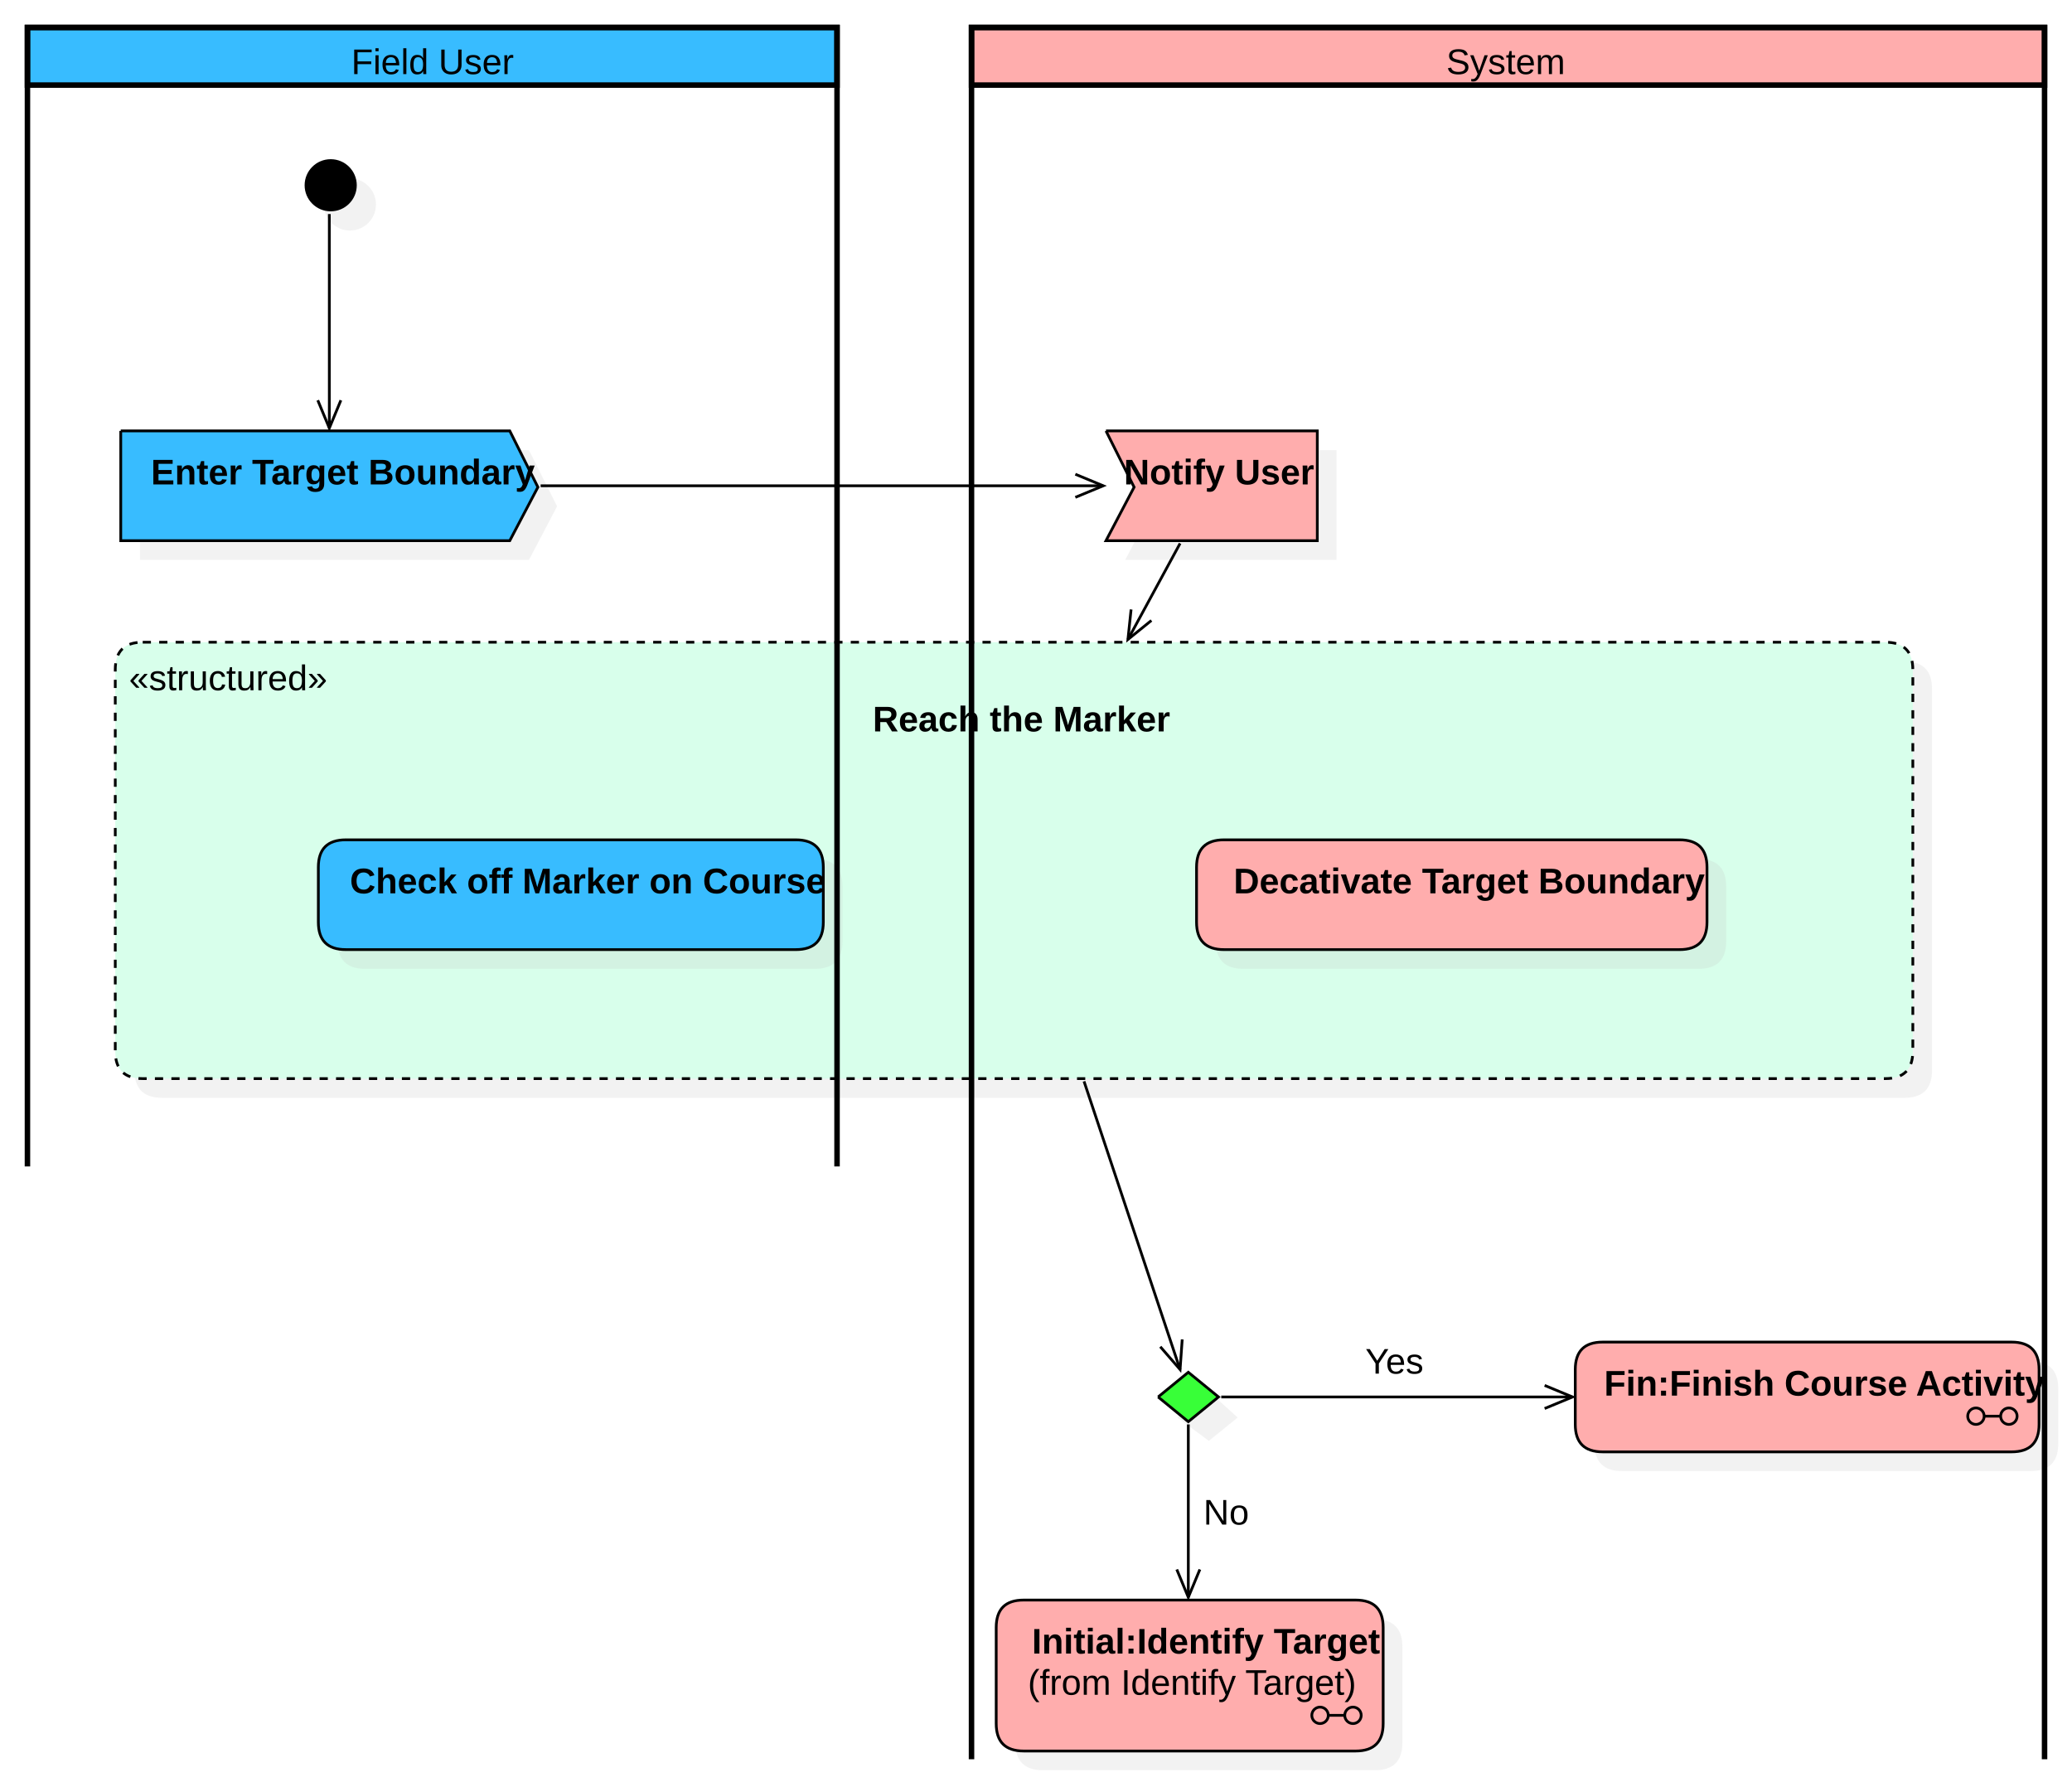
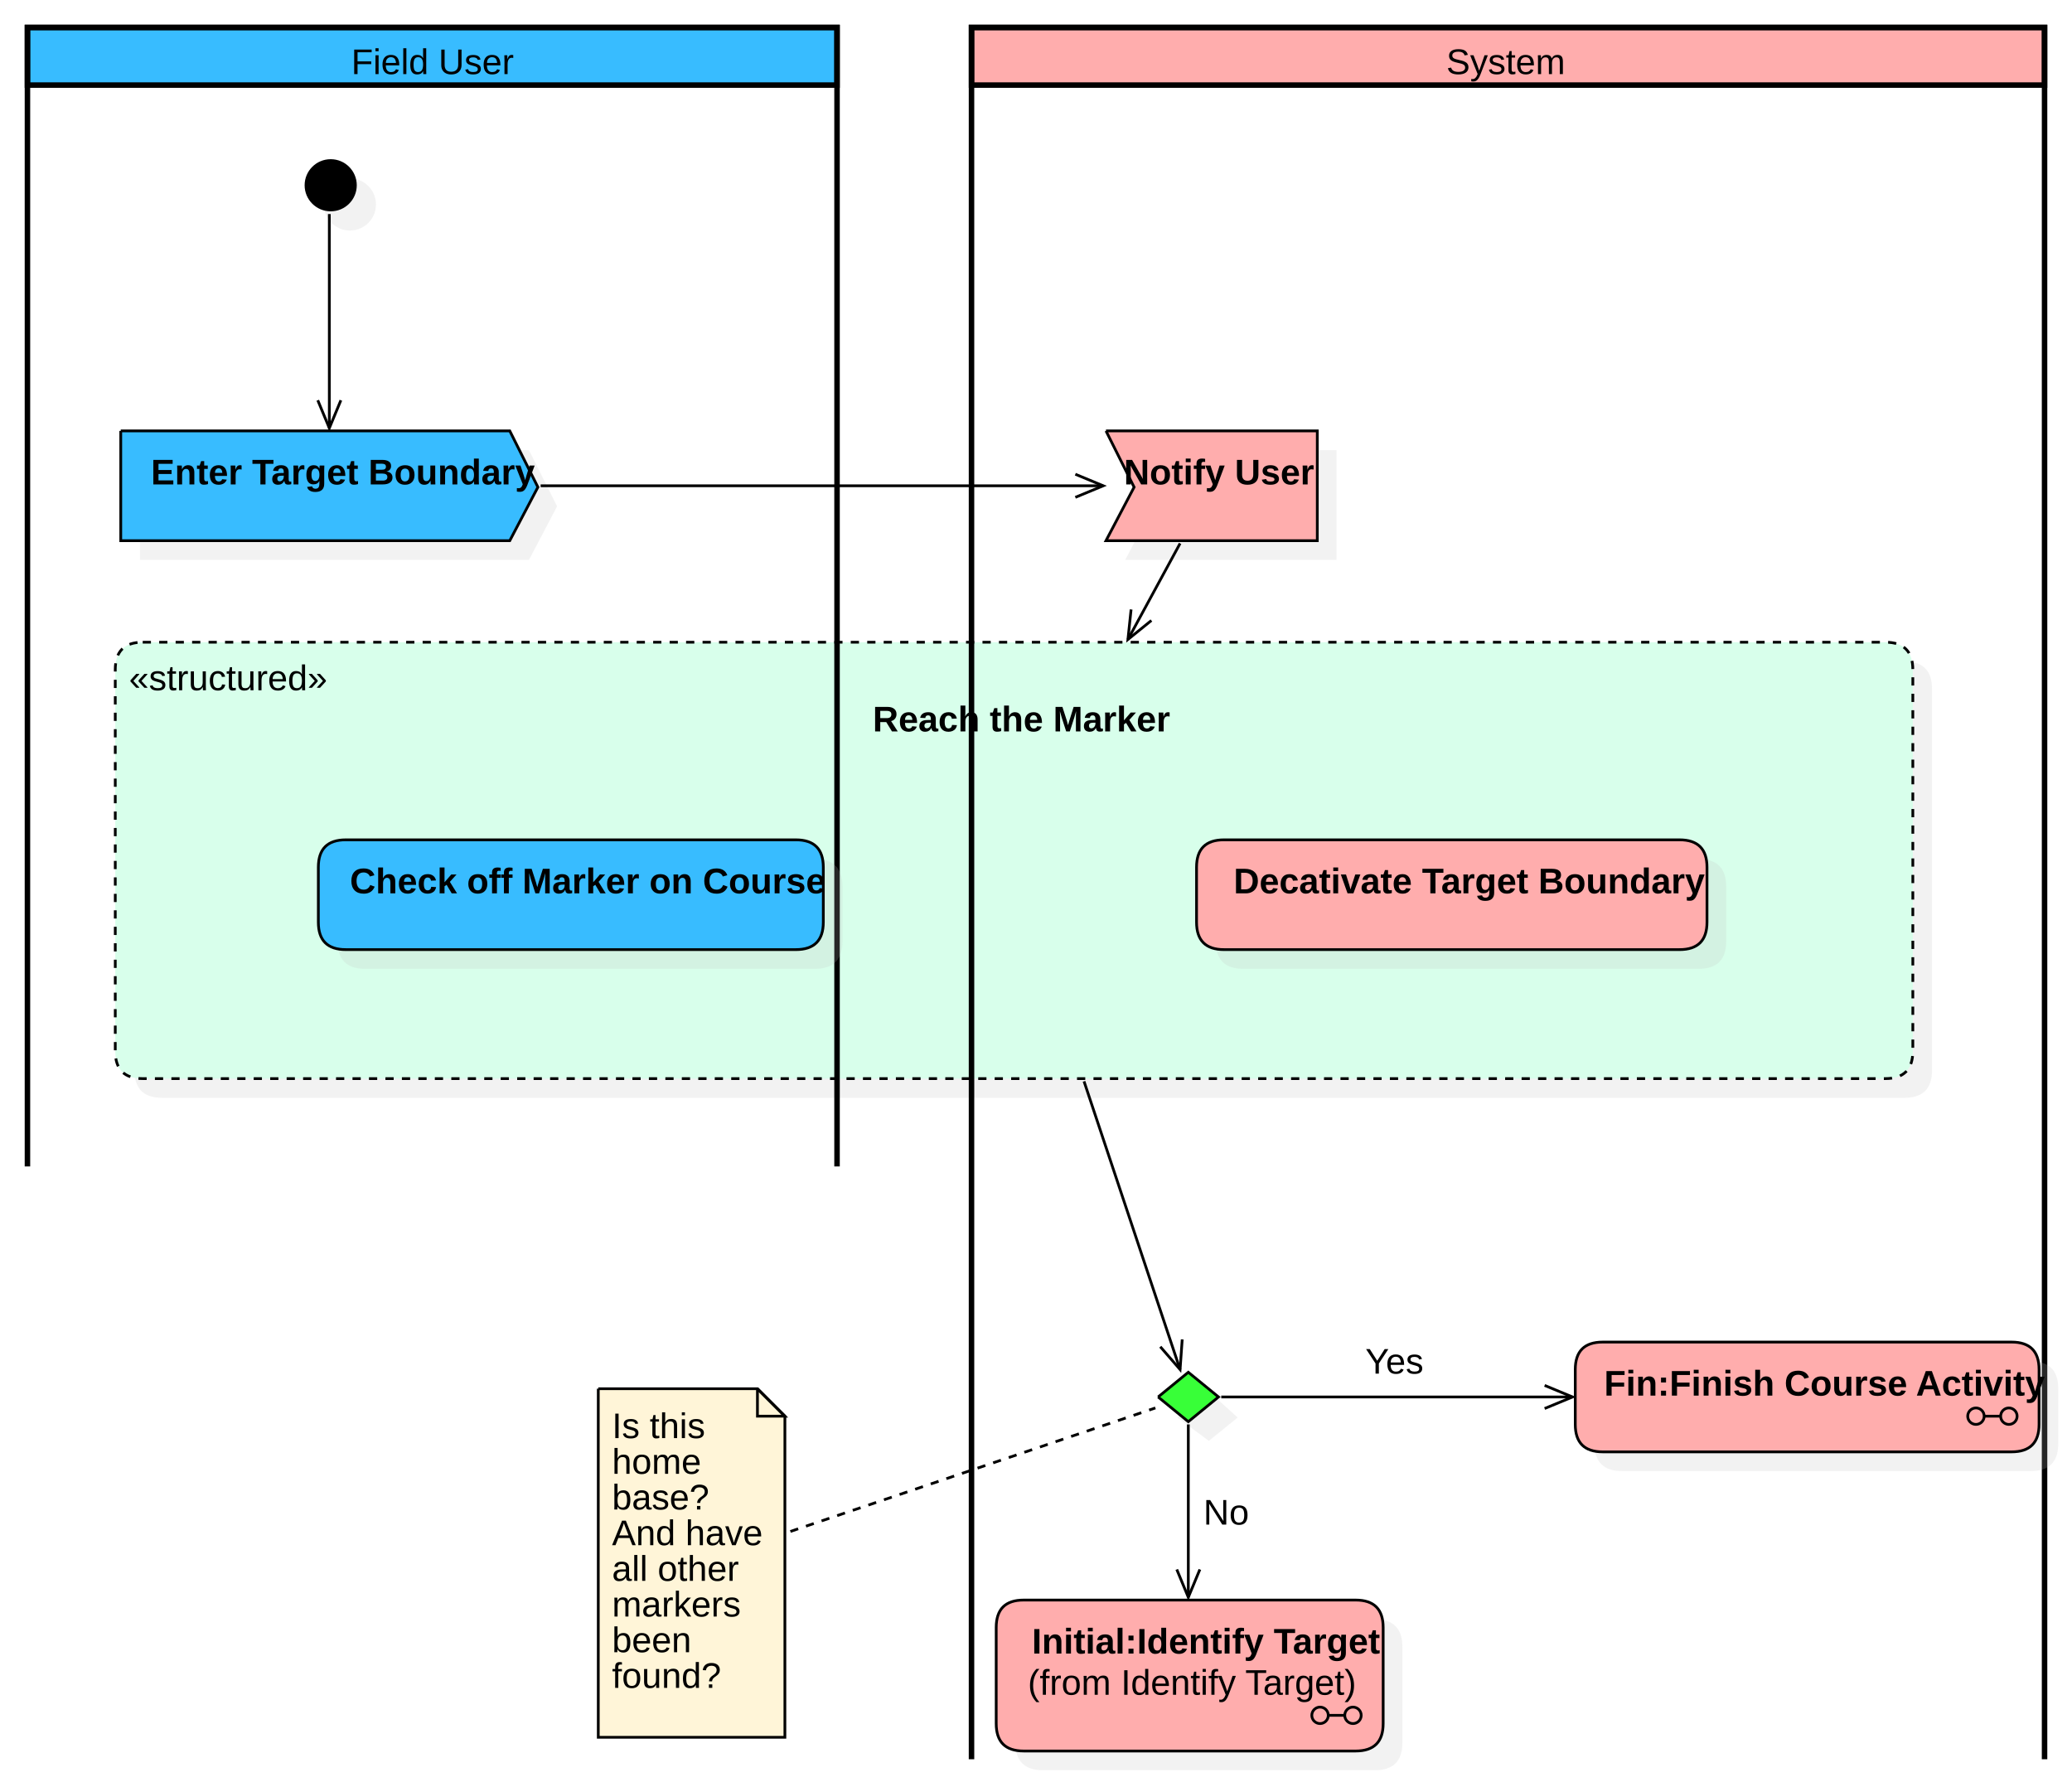
<svg xmlns="http://www.w3.org/2000/svg" version="1.1" width="755" height="651">
  <defs />
  <g>
    <g transform="translate(-166,-22) scale(1,1)">
+       <path fill="#C0C0C0" stroke="none" d="M 225 263 L 860 263 Q 870 263 870 273 L 870 412 Q 870 422 860 422 L 225 422 Q 215 422 215 412 L 215 273 Q 215 263 225 263 Z" opacity="0.2" />
+     </g>
+     <g transform="translate(-166,-22) scale(1,1)">
+       <path fill="#d8ffeb" stroke="none" d="M 218 256 L 853 256 Q 863 256 863 266 L 863 405 Q 863 415 853 415 L 218 415 Q 208 415 208 405 L 208 266 Q 208 256 218 256 Z" />
+     </g>
+     <g transform="translate(-166,-22) scale(1,1)">
+       <path fill="none" stroke="#000000" d="M 218 256 L 853 256 Q 863 256 863 266 L 863 405 Q 863 415 853 415 L 218 415 Q 208 415 208 405 L 208 266 Q 208 256 218 256 Z" stroke-miterlimit="10" stroke-dasharray="3" />
+     </g>
+     <g transform="translate(-166,-22) scale(1,1)">
+       <g>
+         <path fill="none" stroke="none" />
+         <text fill="#000000" stroke="none" font-family="Arial" font-size="13px" font-style="normal" font-weight="normal" text-decoration="none" x="213" y="273.5">«structured»</text>
+       </g>
+     </g>
+     <g transform="translate(-166,-22) scale(1,1)">
+       <g>
+         <path fill="none" stroke="none" />
+         <text fill="#000000" stroke="none" font-family="Arial" font-size="13px" font-style="normal" font-weight="bold" text-decoration="none" x="484" y="288.5">Reach the Marker</text>
+       </g>
+     </g>
+     <g transform="translate(-166,-22) scale(1,1)">
+       <rect fill="#38bcff" stroke="none" x="176" y="32" width="295" height="21" />
+     </g>
+     <g transform="translate(-166,-22) scale(1,1)">
+       <path fill="none" stroke="#000000" d="M 176 32 L 471 32 L 471 53 L 176 53 L 176 32 Z Z" stroke-miterlimit="10" stroke-width="2" />
+     </g>
+     <g transform="translate(-166,-22) scale(1,1)">
+       <path fill="none" stroke="#000000" d="M 176 447 L 176 32 L 471 32 L 471 447" stroke-miterlimit="10" stroke-width="2" />
+     </g>
+     <g transform="translate(-166,-22) scale(1,1)">
+       <g>
+         <path fill="none" stroke="none" />
+         <text fill="#000000" stroke="none" font-family="Arial" font-size="13px" font-style="normal" font-weight="normal" text-decoration="none" x="294" y="49">Field User</text>
+       </g>
+     </g>
+     <g transform="translate(-166,-22) scale(1,1)">
+       <rect fill="#ffadad" stroke="none" x="520" y="32" width="391" height="21" />
+     </g>
+     <g transform="translate(-166,-22) scale(1,1)">
+       <path fill="none" stroke="#000000" d="M 520 32 L 911 32 L 911 53 L 520 53 L 520 32 Z Z" stroke-miterlimit="10" stroke-width="2" />
+     </g>
+     <g transform="translate(-166,-22) scale(1,1)">
+       <path fill="none" stroke="#000000" d="M 520 663 L 520 32 L 911 32 L 911 663" stroke-miterlimit="10" stroke-width="2" />
+     </g>
+     <g transform="translate(-166,-22) scale(1,1)">
+       <g>
+         <path fill="none" stroke="none" />
+         <text fill="#000000" stroke="none" font-family="Arial" font-size="13px" font-style="normal" font-weight="normal" text-decoration="none" x="693" y="49">System</text>
+       </g>
+     </g>
+     <g transform="translate(-166,-22) scale(1,1)">
      <path fill="#C0C0C0" stroke="none" d="M 284 96.5 C 284 91.253 288.253 87 293.5 87 C 298.747 87 303 91.253 303 96.5 C 303 101.747 298.747 106 293.5 106 C 288.253 106 284 101.747 284 96.5 Z" opacity="0.2" />
    </g>
    <g transform="translate(-166,-22) scale(1,1)">
      <path fill="#000000" stroke="none" d="M 277 89.5 C 277 84.253 281.253 80 286.5 80 C 291.747 80 296 84.253 296 89.5 C 296 94.747 291.747 99 286.5 99 C 281.253 99 277 94.747 277 89.5 Z" />
    </g>
    <g transform="translate(-166,-22) scale(1,1)">
      <path fill="#C0C0C0" stroke="none" d="M 217 186 L 217 226 L 358.75 226 L 369 206.5 L 358.75 186" opacity="0.2" />
    </g>
    <g transform="translate(-166,-22) scale(1,1)">
      <path fill="#38bcff" stroke="none" d="M 210 179 L 210 219 L 351.75 219 L 362 199.5 L 351.75 179" />
    </g>
    <g transform="translate(-166,-22) scale(1,1)">
      <path fill="none" stroke="#000000" d="M 210 179 L 210 219 L 351.75 219 L 362 199.5 L 351.75 179 L 210 179" stroke-miterlimit="10" />
    </g>
    <g transform="translate(-166,-22) scale(1,1)">
      <g>
        <path fill="none" stroke="none" />
        <text fill="#000000" stroke="none" font-family="Arial" font-size="13px" font-style="normal" font-weight="bold" text-decoration="none" x="221" y="198.5">Enter Target Boundary</text>
      </g>
    </g>
    <g transform="translate(-166,-22) scale(1,1)">
      <path fill="#C0C0C0" stroke="none" d="M 576 186 L 653 186 L 653 226 L 576 226 L 586.25 206.5" opacity="0.2" />
    </g>
    <g transform="translate(-166,-22) scale(1,1)">
      <path fill="#ffadad" stroke="none" d="M 569 179 L 646 179 L 646 219 L 569 219 L 579.25 199.5" />
    </g>
    <g transform="translate(-166,-22) scale(1,1)">
      <path fill="none" stroke="#000000" d="M 569 179 L 646 179 L 646 219 L 569 219 L 579.25 199.5 L 569 179" stroke-miterlimit="10" />
    </g>
    <g transform="translate(-166,-22) scale(1,1)">
      <g>
        <path fill="none" stroke="none" />
        <text fill="#000000" stroke="none" font-family="Arial" font-size="13px" font-style="normal" font-weight="bold" text-decoration="none" x="575.5" y="198.5">Notify User</text>
      </g>
    </g>
    <g transform="translate(-166,-22) scale(1,1)">
      <path fill="none" stroke="#000000" d="M 363 199 L 568 199" stroke-miterlimit="10" />
    </g>
    <g transform="translate(-166,-22) scale(1,1)">
      <path fill="none" stroke="#000000" d="M 557.837 203.21 L 568 199 L 557.837 194.79" stroke-miterlimit="10" />
    </g>
    <g transform="translate(-166,-22) scale(1,1)">
      <path fill="#C0C0C0" stroke="none" d="M 595 538.5 L 606.5 529 L 617 538.5 L 606.5 547 L 595 538.5" opacity="0.2" />
    </g>
    <g transform="translate(-166,-22) scale(1,1)">
      <path fill="#38ff38" stroke="none" d="M 588 531 L 599 522 L 610 531 L 599 540 L 588 531" />
    </g>
    <g transform="translate(-166,-22) scale(1,1)">
      <path fill="none" stroke="#000000" d="M 588 531 L 599 522 L 610 531 L 599 540 L 588 531 L 588 531" stroke-miterlimit="10" />
    </g>
    <g transform="translate(-166,-22) scale(1,1)">
      <path fill="#C0C0C0" stroke="none" d="M 546 612 L 667 612 Q 677 612 677 622 L 677 657 Q 677 667 667 667 L 546 667 Q 536 667 536 657 L 536 622 Q 536 612 546 612 Z" opacity="0.2" />
    </g>
    <g transform="translate(-166,-22) scale(1,1)">
      <path fill="#ffadad" stroke="none" d="M 539 605 L 660 605 Q 670 605 670 615 L 670 650 Q 670 660 660 660 L 539 660 Q 529 660 529 650 L 529 615 Q 529 605 539 605 Z" />
    </g>
    <g transform="translate(-166,-22) scale(1,1)">
      <path fill="none" stroke="#000000" d="M 539 605 L 660 605 Q 670 605 670 615 L 670 650 Q 670 660 660 660 L 539 660 Q 529 660 529 650 L 529 615 Q 529 605 539 605 Z" stroke-miterlimit="10" />
    </g>
    <g transform="translate(-166,-22) scale(1,1)">
      <path fill="none" stroke="#000000" d="M 644 647 C 644 645.343 645.343 644 647 644 C 648.657 644 650 645.343 650 647 C 650 648.657 648.657 650 647 650 C 645.343 650 644 648.657 644 647 Z" stroke-miterlimit="10" />
    </g>
    <g transform="translate(-166,-22) scale(1,1)">
      <path fill="none" stroke="#000000" d="M 650 647 L 656 647" stroke-miterlimit="10" />
    </g>
    <g transform="translate(-166,-22) scale(1,1)">
      <path fill="none" stroke="#000000" d="M 656 647 C 656 645.343 657.343 644 659 644 C 660.657 644 662 645.343 662 647 C 662 648.657 660.657 650 659 650 C 657.343 650 656 648.657 656 647 Z" stroke-miterlimit="10" />
    </g>
    <g transform="translate(-166,-22) scale(1,1)">
      <g>
        <path fill="none" stroke="none" />
        <text fill="#000000" stroke="none" font-family="Arial" font-size="13px" font-style="normal" font-weight="bold" text-decoration="none" x="542" y="624.5">Initial:Identify Target</text>
      </g>
    </g>
    <g transform="translate(-166,-22) scale(1,1)">
      <g>
        <path fill="none" stroke="none" />
        <text fill="#000000" stroke="none" font-family="Arial" font-size="13px" font-style="normal" font-weight="normal" text-decoration="none" x="540.5" y="639.5">(from Identify Target)</text>
      </g>
    </g>
    <g transform="translate(-166,-22) scale(1,1)">
      <path fill="#C0C0C0" stroke="none" d="M 757 518 L 906 518 Q 916 518 916 528 L 916 548 Q 916 558 906 558 L 757 558 Q 747 558 747 548 L 747 528 Q 747 518 757 518 Z" opacity="0.2" />
    </g>
    <g transform="translate(-166,-22) scale(1,1)">
      <path fill="#ffadad" stroke="none" d="M 750 511 L 899 511 Q 909 511 909 521 L 909 541 Q 909 551 899 551 L 750 551 Q 740 551 740 541 L 740 521 Q 740 511 750 511 Z" />
    </g>
    <g transform="translate(-166,-22) scale(1,1)">
      <path fill="none" stroke="#000000" d="M 750 511 L 899 511 Q 909 511 909 521 L 909 541 Q 909 551 899 551 L 750 551 Q 740 551 740 541 L 740 521 Q 740 511 750 511 Z" stroke-miterlimit="10" />
    </g>
    <g transform="translate(-166,-22) scale(1,1)">
      <path fill="none" stroke="#000000" d="M 883 538 C 883 536.343 884.343 535 886 535 C 887.657 535 889 536.343 889 538 C 889 539.657 887.657 541 886 541 C 884.343 541 883 539.657 883 538 Z" stroke-miterlimit="10" />
    </g>
    <g transform="translate(-166,-22) scale(1,1)">
      <path fill="none" stroke="#000000" d="M 889 538 L 895 538" stroke-miterlimit="10" />
    </g>
    <g transform="translate(-166,-22) scale(1,1)">
      <path fill="none" stroke="#000000" d="M 895 538 C 895 536.343 896.343 535 898 535 C 899.657 535 901 536.343 901 538 C 901 539.657 899.657 541 898 541 C 896.343 541 895 539.657 895 538 Z" stroke-miterlimit="10" />
    </g>
    <g transform="translate(-166,-22) scale(1,1)">
      <g>
        <path fill="none" stroke="none" />
        <text fill="#000000" stroke="none" font-family="Arial" font-size="13px" font-style="normal" font-weight="bold" text-decoration="none" x="750.5" y="530.5">Fin:Finish Course Activity</text>
      </g>
    </g>
    <g transform="translate(-166,-22) scale(1,1)">
      <path fill="none" stroke="#000000" d="M 611 531 L 739 531" stroke-miterlimit="10" />
    </g>
    <g transform="translate(-166,-22) scale(1,1)">
      <path fill="none" stroke="#000000" d="M 728.837 535.21 L 739 531 L 728.837 526.79" stroke-miterlimit="10" />
    </g>
    <g transform="translate(-166,-22) scale(1,1)">
      <g>
        <path fill="none" stroke="none" />
        <text fill="#000000" stroke="none" font-family="Arial" font-size="13px" font-style="normal" font-weight="normal" text-decoration="none" x="663.5" y="522.5">Yes</text>
      </g>
    </g>
    <g transform="translate(-166,-22) scale(1,1)">
      <path fill="none" stroke="#000000" d="M 599 541 L 599 604" stroke-miterlimit="10" />
    </g>
    <g transform="translate(-166,-22) scale(1,1)">
      <path fill="none" stroke="#000000" d="M 594.79 593.837 L 599 604 L 603.21 593.837" stroke-miterlimit="10" />
    </g>
    <g transform="translate(-166,-22) scale(1,1)">
      <g>
        <path fill="none" stroke="none" />
        <text fill="#000000" stroke="none" font-family="Arial" font-size="13px" font-style="normal" font-weight="normal" text-decoration="none" x="604.5" y="577.5">No</text>
      </g>
    </g>
    <g transform="translate(-166,-22) scale(1,1)">
-       <path fill="#C0C0C0" stroke="none" d="M 225 263 L 860 263 Q 870 263 870 273 L 870 412 Q 870 422 860 422 L 225 422 Q 215 422 215 412 L 215 273 Q 215 263 225 263 Z" opacity="0.2" />
-     </g>
-     <g transform="translate(-166,-22) scale(1,1)">
-       <path fill="#d8ffeb" stroke="none" d="M 218 256 L 853 256 Q 863 256 863 266 L 863 405 Q 863 415 853 415 L 218 415 Q 208 415 208 405 L 208 266 Q 208 256 218 256 Z" />
-     </g>
-     <g transform="translate(-166,-22) scale(1,1)">
-       <path fill="none" stroke="#000000" d="M 218 256 L 853 256 Q 863 256 863 266 L 863 405 Q 863 415 853 415 L 218 415 Q 208 415 208 405 L 208 266 Q 208 256 218 256 Z" stroke-miterlimit="10" stroke-dasharray="3" />
-     </g>
-     <g transform="translate(-166,-22) scale(1,1)">
-       <g>
-         <path fill="none" stroke="none" />
-         <text fill="#000000" stroke="none" font-family="Arial" font-size="13px" font-style="normal" font-weight="normal" text-decoration="none" x="213" y="273.5">«structured»</text>
-       </g>
-     </g>
-     <g transform="translate(-166,-22) scale(1,1)">
-       <g>
-         <path fill="none" stroke="none" />
-         <text fill="#000000" stroke="none" font-family="Arial" font-size="13px" font-style="normal" font-weight="bold" text-decoration="none" x="484" y="288.5">Reach the Marker</text>
-       </g>
-     </g>
-     <g transform="translate(-166,-22) scale(1,1)">
      <path fill="#C0C0C0" stroke="none" d="M 619 335 L 785 335 Q 795 335 795 345 L 795 365 Q 795 375 785 375 L 619 375 Q 609 375 609 365 L 609 345 Q 609 335 619 335 Z" opacity="0.2" />
    </g>
    <g transform="translate(-166,-22) scale(1,1)">
      <path fill="#ffadad" stroke="none" d="M 612 328 L 778 328 Q 788 328 788 338 L 788 358 Q 788 368 778 368 L 612 368 Q 602 368 602 358 L 602 338 Q 602 328 612 328 Z" />
    </g>
    <g transform="translate(-166,-22) scale(1,1)">
      <path fill="none" stroke="#000000" d="M 612 328 L 778 328 Q 788 328 788 338 L 788 358 Q 788 368 778 368 L 612 368 Q 602 368 602 358 L 602 338 Q 602 328 612 328 Z" stroke-miterlimit="10" />
    </g>
    <g transform="translate(-166,-22) scale(1,1)">
      <g>
        <path fill="none" stroke="none" />
        <text fill="#000000" stroke="none" font-family="Arial" font-size="13px" font-style="normal" font-weight="bold" text-decoration="none" x="615.5" y="347.5">Decativate Target Boundary</text>
      </g>
    </g>
    <g transform="translate(-166,-22) scale(1,1)">
      <path fill="#C0C0C0" stroke="none" d="M 299 335 L 463 335 Q 473 335 473 345 L 473 365 Q 473 375 463 375 L 299 375 Q 289 375 289 365 L 289 345 Q 289 335 299 335 Z" opacity="0.2" />
    </g>
    <g transform="translate(-166,-22) scale(1,1)">
      <path fill="#38bcff" stroke="none" d="M 292 328 L 456 328 Q 466 328 466 338 L 466 358 Q 466 368 456 368 L 292 368 Q 282 368 282 358 L 282 338 Q 282 328 292 328 Z" />
    </g>
    <g transform="translate(-166,-22) scale(1,1)">
      <path fill="none" stroke="#000000" d="M 292 328 L 456 328 Q 466 328 466 338 L 466 358 Q 466 368 456 368 L 292 368 Q 282 368 282 358 L 282 338 Q 282 328 292 328 Z" stroke-miterlimit="10" />
    </g>
    <g transform="translate(-166,-22) scale(1,1)">
      <g>
        <path fill="none" stroke="none" />
        <text fill="#000000" stroke="none" font-family="Arial" font-size="13px" font-style="normal" font-weight="bold" text-decoration="none" x="293.5" y="347.5">Check off Marker on Course</text>
      </g>
    </g>
    <g transform="translate(-166,-22) scale(1,1)">
      <path fill="none" stroke="#000000" d="M 596 220 L 577 255" stroke-miterlimit="10" />
    </g>
    <g transform="translate(-166,-22) scale(1,1)">
      <path fill="none" stroke="#000000" d="M 578.149 244.06 L 577 255 L 585.548 248.077" stroke-miterlimit="10" />
    </g>
    <g transform="translate(-166,-22) scale(1,1)">
      <path fill="none" stroke="#000000" d="M 561 416 L 596 521" stroke-miterlimit="10" />
    </g>
    <g transform="translate(-166,-22) scale(1,1)">
      <path fill="none" stroke="#000000" d="M 588.793 512.69 L 596 521 L 596.78 510.028" stroke-miterlimit="10" />
    </g>
    <g transform="translate(-166,-22) scale(1,1)">
      <path fill="none" stroke="#000000" d="M 286 100 L 286 178" stroke-miterlimit="10" />
    </g>
    <g transform="translate(-166,-22) scale(1,1)">
      <path fill="none" stroke="#000000" d="M 281.79 167.837 L 286 178 L 290.21 167.837" stroke-miterlimit="10" />
    </g>
    <g transform="translate(-166,-22) scale(1,1)">
-       <rect fill="#38bcff" stroke="none" x="176" y="32" width="295" height="21" />
-     </g>
-     <g transform="translate(-166,-22) scale(1,1)">
-       <path fill="none" stroke="#000000" d="M 176 32 L 471 32 L 471 53 L 176 53 L 176 32 Z Z" stroke-miterlimit="10" stroke-width="2" />
-     </g>
-     <g transform="translate(-166,-22) scale(1,1)">
-       <path fill="none" stroke="#000000" d="M 176 447 L 176 32 L 471 32 L 471 447" stroke-miterlimit="10" stroke-width="2" />
-     </g>
-     <g transform="translate(-166,-22) scale(1,1)">
-       <g>
-         <path fill="none" stroke="none" />
-         <text fill="#000000" stroke="none" font-family="Arial" font-size="13px" font-style="normal" font-weight="normal" text-decoration="none" x="294" y="49">Field User</text>
-       </g>
-     </g>
-     <g transform="translate(-166,-22) scale(1,1)">
-       <rect fill="#ffadad" stroke="none" x="520" y="32" width="391" height="21" />
-     </g>
-     <g transform="translate(-166,-22) scale(1,1)">
-       <path fill="none" stroke="#000000" d="M 520 32 L 911 32 L 911 53 L 520 53 L 520 32 Z Z" stroke-miterlimit="10" stroke-width="2" />
-     </g>
-     <g transform="translate(-166,-22) scale(1,1)">
-       <path fill="none" stroke="#000000" d="M 520 663 L 520 32 L 911 32 L 911 663" stroke-miterlimit="10" stroke-width="2" />
-     </g>
-     <g transform="translate(-166,-22) scale(1,1)">
-       <g>
-         <path fill="none" stroke="none" />
-         <text fill="#000000" stroke="none" font-family="Arial" font-size="13px" font-style="normal" font-weight="normal" text-decoration="none" x="693" y="49">System</text>
-       </g>
+       <path fill="#fff5d8" stroke="none" d="M 384 528 L 442 528 L 452 538 L 452 655 L 384 655 L 384 528" />
+     </g>
+     <g transform="translate(-166,-22) scale(1,1)">
+       <path fill="none" stroke="#000000" d="M 384 528 L 442 528 L 452 538 L 452 655 L 384 655 L 384 528 L 384 528" stroke-miterlimit="10" />
+     </g>
+     <g transform="translate(-166,-22) scale(1,1)">
+       <path fill="none" stroke="#000000" d="M 442 528 L 442 538 L 452 538 L 442 528" stroke-miterlimit="10" />
+     </g>
+     <g transform="translate(-166,-22) scale(1,1)">
+       <g>
+         <path fill="none" stroke="none" />
+         <text fill="#000000" stroke="none" font-family="Arial" font-size="13px" font-style="normal" font-weight="normal" text-decoration="none" x="389" y="546">Is this</text>
+         <text fill="#000000" stroke="none" font-family="Arial" font-size="13px" font-style="normal" font-weight="normal" text-decoration="none" x="389" y="559">home</text>
+         <text fill="#000000" stroke="none" font-family="Arial" font-size="13px" font-style="normal" font-weight="normal" text-decoration="none" x="389" y="572">base?</text>
+         <text fill="#000000" stroke="none" font-family="Arial" font-size="13px" font-style="normal" font-weight="normal" text-decoration="none" x="389" y="585">And have</text>
+         <text fill="#000000" stroke="none" font-family="Arial" font-size="13px" font-style="normal" font-weight="normal" text-decoration="none" x="389" y="598">all other</text>
+         <text fill="#000000" stroke="none" font-family="Arial" font-size="13px" font-style="normal" font-weight="normal" text-decoration="none" x="389" y="611">markers</text>
+         <text fill="#000000" stroke="none" font-family="Arial" font-size="13px" font-style="normal" font-weight="normal" text-decoration="none" x="389" y="624">been</text>
+         <text fill="#000000" stroke="none" font-family="Arial" font-size="13px" font-style="normal" font-weight="normal" text-decoration="none" x="389" y="637">found?</text>
+       </g>
+     </g>
+     <g transform="translate(-166,-22) scale(1,1)">
+       <path fill="none" stroke="#000000" d="M 454 580 L 587 535" stroke-miterlimit="10" stroke-dasharray="3" />
    </g>
  </g>
</svg>
